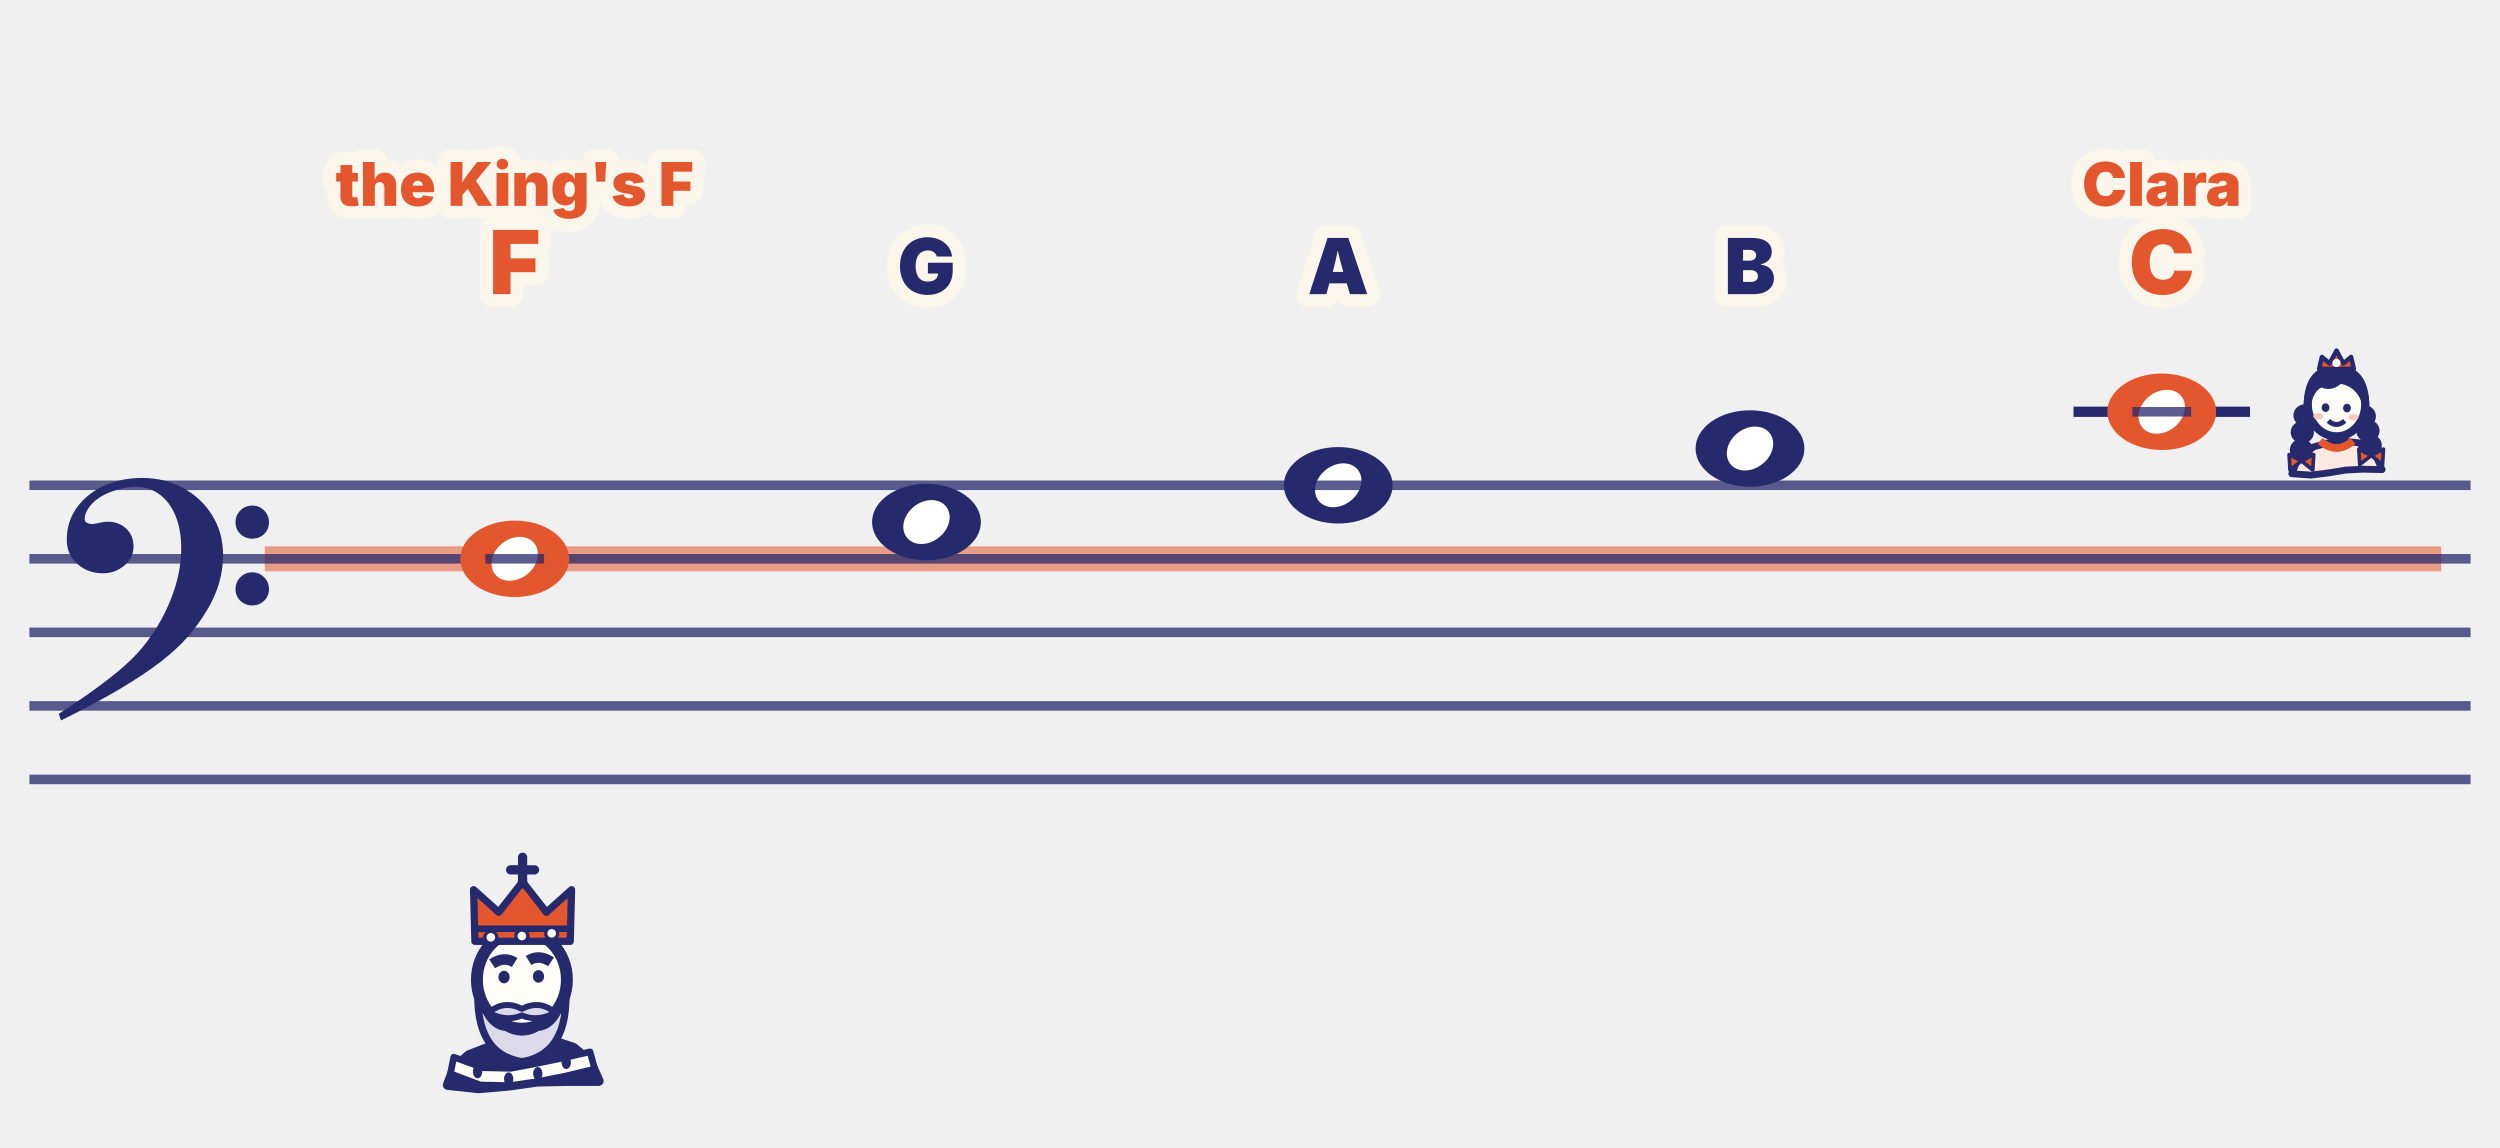
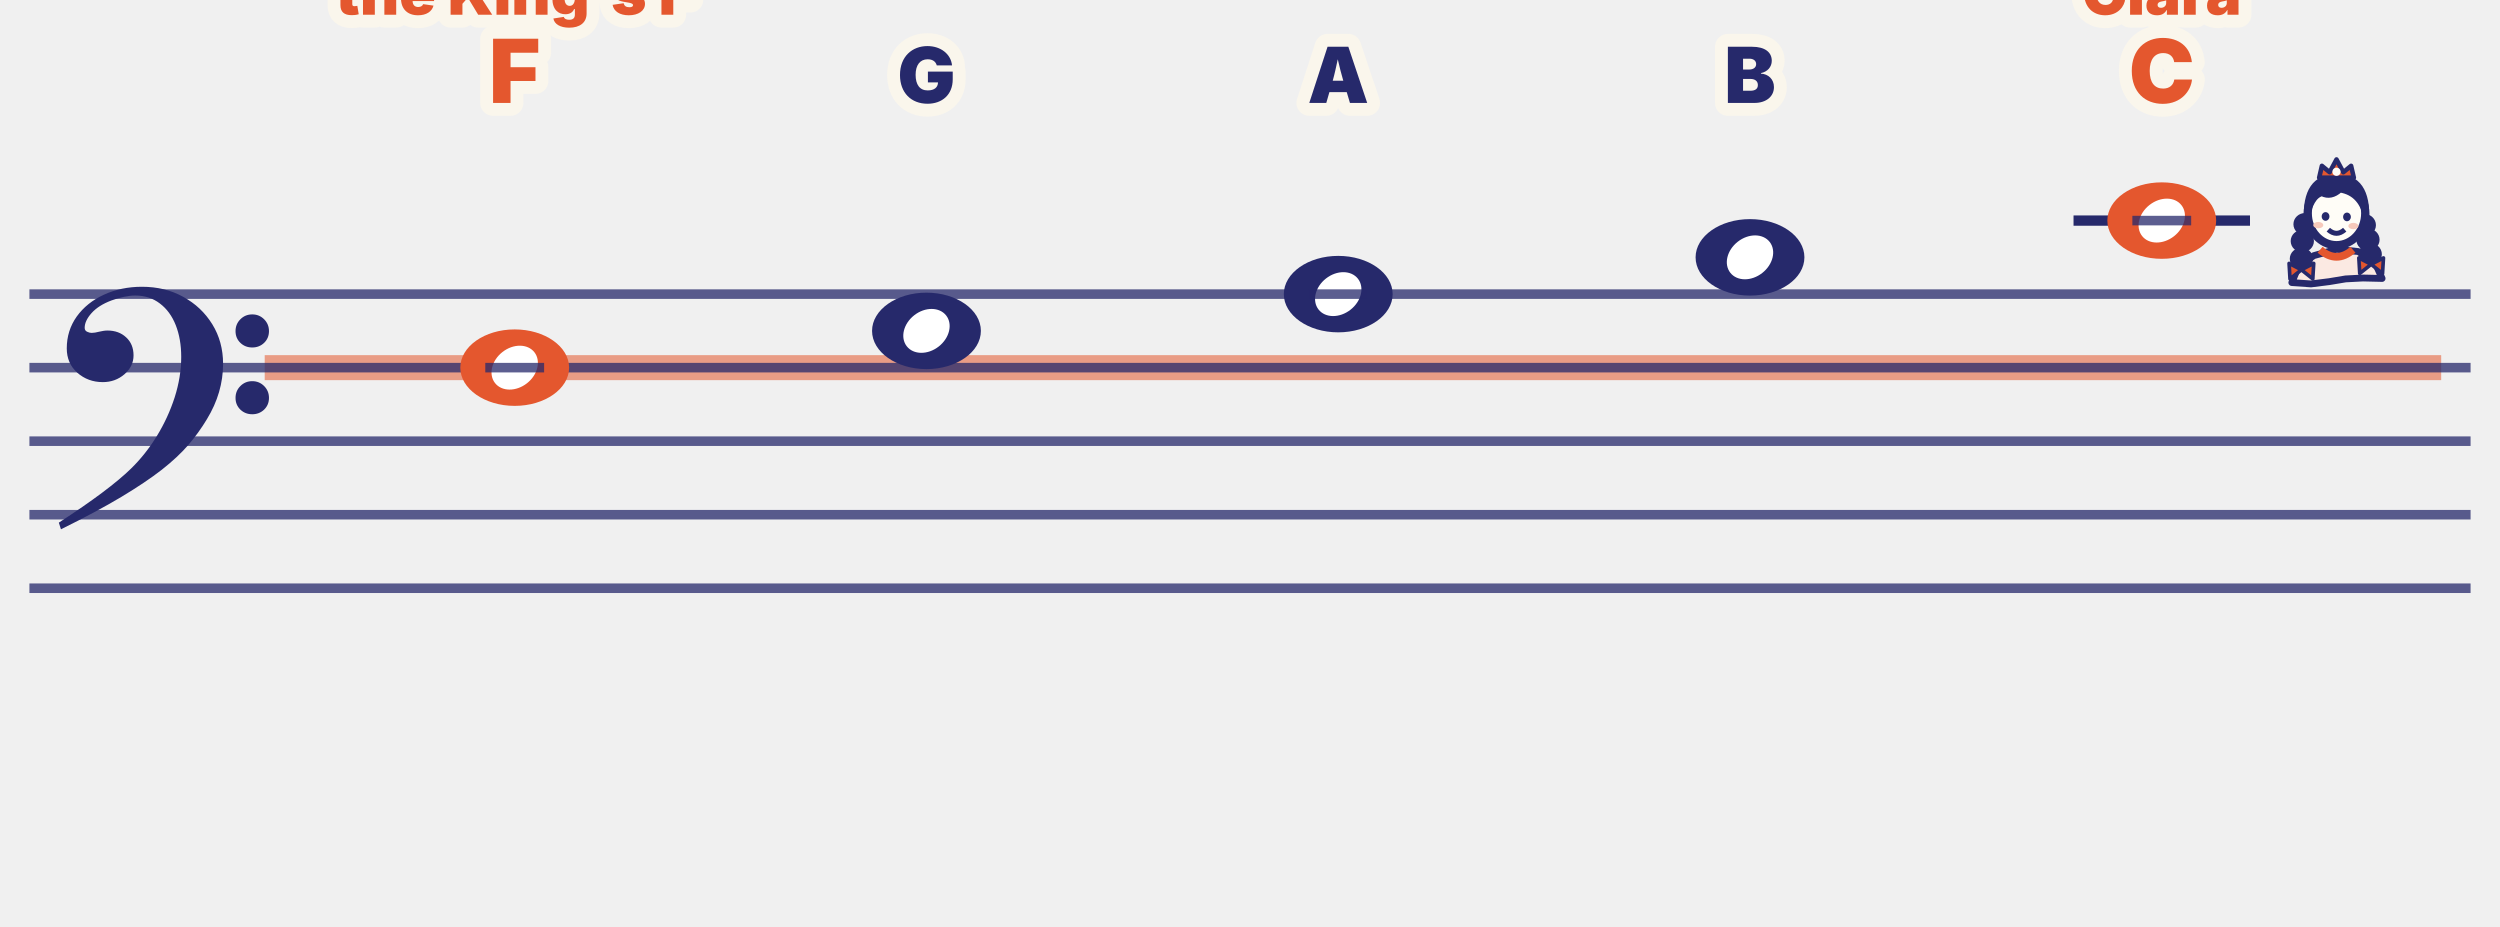
- <svg xmlns="http://www.w3.org/2000/svg" viewBox="0 54 340 156" width="680" height="312">
+ <svg xmlns="http://www.w3.org/2000/svg" viewBox="0 80 340 126" width="680" height="252">
  <g>
    <line x1="36" x2="332" y1="130" y2="130" stroke="#e4572e" stroke-opacity="0.55" stroke-width="3.4" />
  </g>
  <line x1="4" x2="336" y1="160" y2="160" stroke="#26296b" stroke-opacity="0.75" stroke-width="1.3" />
  <line x1="4" x2="336" y1="150" y2="150" stroke="#26296b" stroke-opacity="0.75" stroke-width="1.3" />
  <line x1="4" x2="336" y1="140" y2="140" stroke="#26296b" stroke-opacity="0.75" stroke-width="1.3" />
  <line x1="4" x2="336" y1="130" y2="130" stroke="#26296b" stroke-opacity="0.75" stroke-width="1.3" />
  <line x1="4" x2="336" y1="120" y2="120" stroke="#26296b" stroke-opacity="0.75" stroke-width="1.3" />
  <g transform="translate(5.935484 156.1613) scale(1.032258)" style="visibility: visible;">
    <text x="0" y="0" font-size="40" fill="#26296b" style="font-family: &quot;Noto Music&quot;, &quot;Apple Symbols&quot;, &quot;Segoe UI Symbol&quot;, serif;">𝄢</text>
  </g>
  <g>
    <ellipse cx="70" cy="130" rx="7.4" ry="5.2" fill="#e4572e" />
    <ellipse cx="70" cy="130" rx="3.4" ry="2.7" transform="rotate(-38 70 130)" fill="#fff" />
    <line x1="66" x2="74" y1="130" y2="130" stroke="#26296b" stroke-opacity="0.75" stroke-width="1.3" />
  </g>
  <g>
    <ellipse cx="126" cy="125" rx="7.4" ry="5.2" fill="#26296b" />
    <ellipse cx="126" cy="125" rx="3.4" ry="2.7" transform="rotate(-38 126 125)" fill="#fff" />
  </g>
  <g>
    <ellipse cx="182" cy="120" rx="7.4" ry="5.2" fill="#26296b" />
    <ellipse cx="182" cy="120" rx="3.4" ry="2.7" transform="rotate(-38 182 120)" fill="#fff" />
    <line x1="178" x2="186" y1="120" y2="120" stroke="#26296b" stroke-opacity="0.75" stroke-width="1.3" />
  </g>
  <g>
    <ellipse cx="238" cy="115" rx="7.4" ry="5.2" fill="#26296b" />
    <ellipse cx="238" cy="115" rx="3.4" ry="2.7" transform="rotate(-38 238 115)" fill="#fff" />
  </g>
  <g>
    <line x1="282" x2="306" y1="110" y2="110" stroke="#26296b" stroke-width="1.4" />
    <ellipse cx="294" cy="110" rx="7.4" ry="5.2" fill="#e4572e" />
    <ellipse cx="294" cy="110" rx="3.4" ry="2.7" transform="rotate(-38 294 110)" fill="#fff" />
    <line x1="290" x2="298" y1="110" y2="110" stroke="#26296b" stroke-opacity="0.75" stroke-width="1.3" />
  </g>
  <g>
    <g style="font-family: Inter, &quot;Apple SD Gothic Neo&quot;, &quot;Noto Sans KR&quot;, sans-serif; paint-order: stroke; stroke: rgb(250, 246, 236); stroke-width: 3.5; stroke-linejoin: round;">
      <g>
        <text x="70" y="94" font-size="12" font-weight="900" fill="#e4572e" text-anchor="middle">F</text>
        <text x="70" y="82" font-size="8.2" font-weight="900" fill="#e4572e" text-anchor="middle">the King's F</text>
      </g>
      <g>
        <text x="126" y="94" font-size="10.5" font-weight="900" fill="#26296b" text-anchor="middle">G</text>
      </g>
      <g>
        <text x="182" y="94" font-size="10.5" font-weight="900" fill="#26296b" text-anchor="middle">A</text>
      </g>
      <g>
        <text x="238" y="94" font-size="10.5" font-weight="900" fill="#26296b" text-anchor="middle">B</text>
      </g>
      <g>
        <text x="294" y="94" font-size="12" font-weight="900" fill="#e4572e" text-anchor="middle">C</text>
        <text x="294" y="82" font-size="8.2" font-weight="900" fill="#e4572e" text-anchor="middle">Clara</text>
      </g>
-     </g>
-   </g>
-   <g transform="translate(51 166) scale(0.9)">
-     <defs>
-       <pattern id="penh6" width="3.2" height="3.2" patternUnits="userSpaceOnUse" patternTransform="rotate(40)">
-         <rect width="3.2" height="3.2" fill="#fffdf7" />
-         <line x1="0" y1="0" x2="0" y2="3.2" stroke="#26296b" stroke-width="1.15" />
-       </pattern>
-     </defs>
-     <path d="M11 39.5L12 36.9L14.2 35L17.8 33.6L22.2 32.7L26.4 32.7L30 33.9L32.5 36L33.8 38.9L29 38.9L24.5 39L20.3 39.6L15.6 40Z" fill="#26296b" stroke="#26296b" stroke-width="1.5" stroke-linejoin="round" />
-     <path d="M11.9 35.3L16.3 36.9L20.5 37L24.2 36.3L28.1 35.5L32.5 34.5L33.2 37.1L28.6 38.2L24.5 39L20.4 39.6L15.9 39.5L11.4 37.8Z" fill="#fffdf7" stroke="#26296b" stroke-width="1" stroke-linejoin="round" />
-     <g transform="translate(0.5 1.1)">
-       <ellipse cx="15" cy="36.4" rx="0.7" ry="1" fill="#26296b" />
-     </g>
-     <g transform="translate(0.6 0.7)">
-       <ellipse cx="19.6" cy="37.9" rx="0.7" ry="1" fill="#26296b" />
-     </g>
-     <g transform="translate(0.2 -0.1)">
-       <ellipse cx="24.4" cy="37.9" rx="0.7" ry="1" fill="#26296b" />
-     </g>
-     <g transform="translate(-0.1 -0.3)">
-       <ellipse cx="29" cy="36.4" rx="0.7" ry="1" fill="#26296b" />
-     </g>
-     <g transform="translate(0.2 0.6)">
-       <ellipse cx="22" cy="23" rx="6.8" ry="7.4" fill="#fffdf7" stroke="#26296b" stroke-width="1.8" />
-     </g>
-     <g transform="translate(0.2 0.2)">
-       <path d="M15.4,24.6 Q14.8,34.6 22,35.8 Q29.2,34.6 28.6,24.6 Q27.4,30.4 24.4,30.6 Q22,32 19.6,30.6 Q16.6,30.4 15.4,24.6 Z" fill="#dcd9ea" stroke="#26296b" stroke-width="1.1" stroke-linejoin="round" />
-     </g>
-     <g transform="translate(0.2 0.4)">
-       <path d="M22,27.6 Q19.2,26.2 17,28.2 Q19.6,29.6 22,28.6 Q24.4,29.6 27,28.2 Q24.8,26.2 22,27.6 Z" fill="#dcd9ea" stroke="#26296b" stroke-width="0.9" stroke-linejoin="round" />
-     </g>
-     <g transform="translate(0.2 0.2)">
-       <path d="M20.6,30.4 Q22,31.2 23.4,30.4" fill="none" stroke="#26296b" stroke-width="1" stroke-linejoin="round" />
-     </g>
-     <g transform="translate(0.1 0.6)">
-       <path d="M17.6,20.6 Q19.4,19.4 21,20.4" fill="none" stroke="#26296b" stroke-width="1.6" stroke-linejoin="round" />
-     </g>
-     <g transform="translate(0.2 0.3)">
-       <path d="M23,20.4 Q24.6,19.4 26.4,20.6" fill="none" stroke="#26296b" stroke-width="1.6" stroke-linejoin="round" />
-     </g>
-     <g transform="translate(0.1 0.6)">
-       <ellipse cx="19.4" cy="22.6" rx="0.85" ry="0.95" fill="#26296b" />
-     </g>
-     <g transform="translate(0.1 0.5)">
-       <ellipse cx="24.6" cy="22.6" rx="0.85" ry="0.95" fill="#26296b" />
-     </g>
-     <g transform="translate(0.3 0)">
-       <path d="M14.8,17.8 L14.6,10 L18.4,13.4 L22,8.8 L25.6,13.4 L29.4,10 L29.2,17.8 Z" fill="#e4572e" stroke="#26296b" stroke-width="1.1" stroke-linejoin="round" />
-     </g>
-     <g transform="translate(0.2 0.1)">
-       <line x1="14.8" y1="15.8" x2="29.2" y2="15.8" fill="none" stroke="#26296b" stroke-width="1" stroke-linecap="round" />
-     </g>
-     <g transform="translate(-0.1 0.4)">
-       <ellipse cx="17.6" cy="16.8" rx="0.9" ry="0.9" fill="#fffdf7" stroke="#26296b" stroke-width="0.5" />
-     </g>
-     <g transform="translate(0.2 0.2)">
-       <ellipse cx="22" cy="16.8" rx="0.9" ry="0.9" fill="#fffdf7" stroke="#26296b" stroke-width="0.5" />
-     </g>
-     <g transform="translate(0.3 -0.2)">
-       <ellipse cx="26.4" cy="16.8" rx="0.9" ry="0.9" fill="#fffdf7" stroke="#26296b" stroke-width="0.5" />
-     </g>
-     <g transform="translate(0.3 0.3)">
-       <line x1="22" y1="8.8" x2="22" y2="4.8" fill="none" stroke="#26296b" stroke-width="1.4" stroke-linecap="round" />
-     </g>
-     <g transform="translate(0.3 0.3)">
-       <line x1="20.2" y1="6.7" x2="23.8" y2="6.7" fill="none" stroke="#26296b" stroke-width="1.4" stroke-linecap="round" />
    </g>
  </g>
  <g transform="translate(304 94) scale(0.62)">
    <defs>
      <pattern id="penh7" width="3.2" height="3.2" patternUnits="userSpaceOnUse" patternTransform="rotate(40)">
        <rect width="3.2" height="3.2" fill="#fffdf7" />
        <line x1="0" y1="0" x2="0" y2="3.2" stroke="#26296b" stroke-width="1.15" />
      </pattern>
    </defs>
    <path d="M12.4 39.4L13.8 36L17.2 33.5L22.2 32.1L27 32.6L30.6 34.9L32.2 38.5L28 38.4L24.2 38.6L20.6 39.2L16.6 39.7Z" fill="#fbe9e2" stroke="#26296b" stroke-width="1.5" stroke-linejoin="round" />
    <g transform="translate(-0.1 0)">
      <ellipse cx="15.4" cy="26.6" rx="2.1" ry="2" fill="#26296b" stroke="#26296b" stroke-width="0.9" />
    </g>
    <g transform="translate(0.1 0.3)">
      <ellipse cx="14.6" cy="30" rx="2.1" ry="2" fill="#26296b" stroke="#26296b" stroke-width="0.9" />
    </g>
    <g transform="translate(0.3 0.8)">
      <ellipse cx="14.2" cy="33.4" rx="2.1" ry="2" fill="#26296b" stroke="#26296b" stroke-width="0.9" />
    </g>
    <g transform="translate(0.4 1)">
      <path d="M14.1,35.6 L16.8,34.2 L16.6,37.6 Z M14.1,35.6 L11.4,34.2 L11.6,37.6 Z" fill="#e4572e" stroke="#26296b" stroke-width="0.8" stroke-linejoin="round" />
    </g>
    <g transform="translate(-0.3 0.2)">
      <ellipse cx="28.6" cy="26.6" rx="2.1" ry="2" fill="#26296b" stroke="#26296b" stroke-width="0.9" />
    </g>
    <g transform="translate(-0.3 0)">
      <ellipse cx="29.4" cy="30" rx="2.1" ry="2" fill="#26296b" stroke="#26296b" stroke-width="0.9" />
    </g>
    <g transform="translate(-0.2 -0.2)">
      <ellipse cx="29.8" cy="33.4" rx="2.1" ry="2" fill="#26296b" stroke="#26296b" stroke-width="0.9" />
    </g>
    <g transform="translate(-0.1 -0.2)">
      <path d="M29.9,35.6 L27.2,34.2 L27.4,37.6 Z M29.9,35.6 L32.6,34.2 L32.4,37.6 Z" fill="#e4572e" stroke="#26296b" stroke-width="0.8" stroke-linejoin="round" />
    </g>
    <g transform="translate(0.2 0.1)">
      <path d="M18.4,32.1 Q22,35.2 25.6,32.1" fill="none" stroke="#e4572e" stroke-width="1.7" stroke-linejoin="round" />
    </g>
    <g transform="translate(0.2 0.6)">
      <ellipse cx="22" cy="23.6" rx="6.3" ry="7" fill="#fffdf7" stroke="#26296b" stroke-width="1.8" />
    </g>
    <g transform="translate(0.2 0.5)">
      <path d="M15.4,25.2 Q14.9,15.7 22,15.6 Q29.1,15.7 28.6,25.2 Q27.6,19.4 22.8,18.6 Q20.8,20.4 18.8,19.4 Q16.4,20 15.4,25.2 Z" fill="#26296b" stroke="#26296b" stroke-width="1.1" stroke-linejoin="round" />
    </g>
    <g transform="translate(0.2 0)">
      <path d="M18.2,16.4 L18.8,13.8 L20.5,15.2 L22,12.4 L23.5,15.2 L25.2,13.8 L25.8,16.4 Z" fill="#e4572e" stroke="#26296b" stroke-width="1" stroke-linejoin="round" />
    </g>
    <g transform="translate(0.2 0)">
      <ellipse cx="22" cy="15.1" rx="0.9" ry="0.9" fill="#fffdf7" />
    </g>
    <g transform="translate(0.2 0.5)">
      <ellipse cx="19.6" cy="24.4" rx="0.85" ry="0.95" fill="#26296b" />
    </g>
    <g transform="translate(0.1 0.6)">
      <ellipse cx="24.4" cy="24.4" rx="0.85" ry="0.95" fill="#26296b" />
    </g>
    <g transform="translate(0.2 0.2)">
      <ellipse cx="18" cy="26.6" rx="1.1" ry="0.7" fill="#f6c9bb" />
    </g>
    <g transform="translate(-0.1 0.4)">
      <ellipse cx="26" cy="26.6" rx="1.1" ry="0.7" fill="#f6c9bb" />
    </g>
    <g transform="translate(0.2 0.4)">
      <path d="M20.2,27.4 Q22,29 23.8,27.4" fill="none" stroke="#26296b" stroke-width="1.1" stroke-linejoin="round" />
    </g>
  </g>
</svg>
